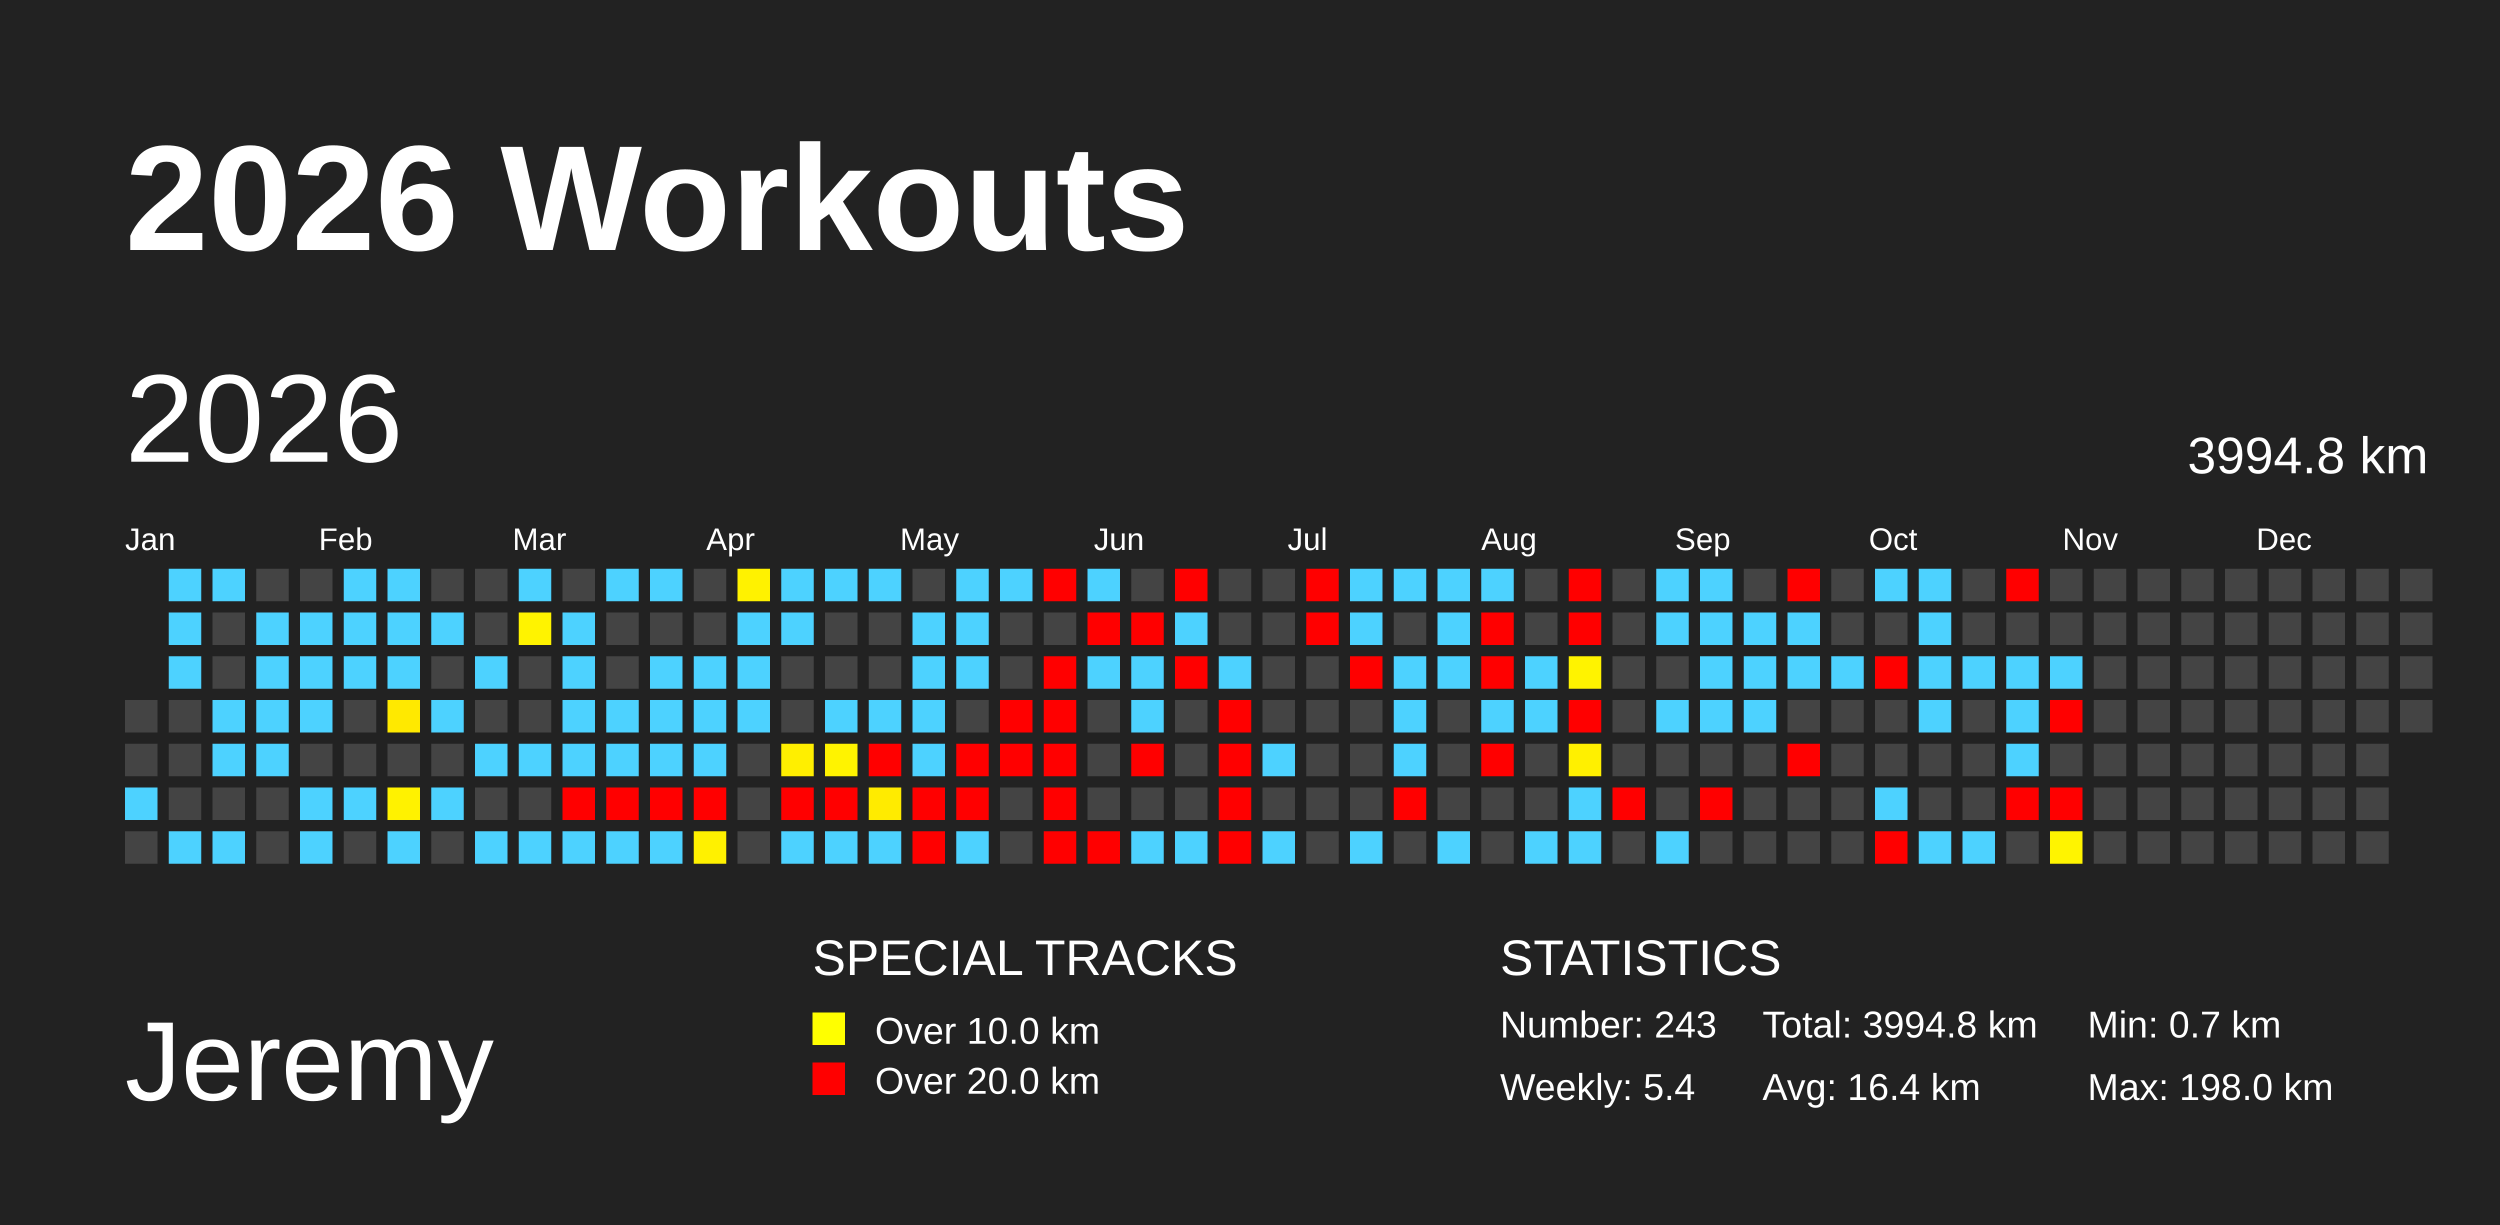
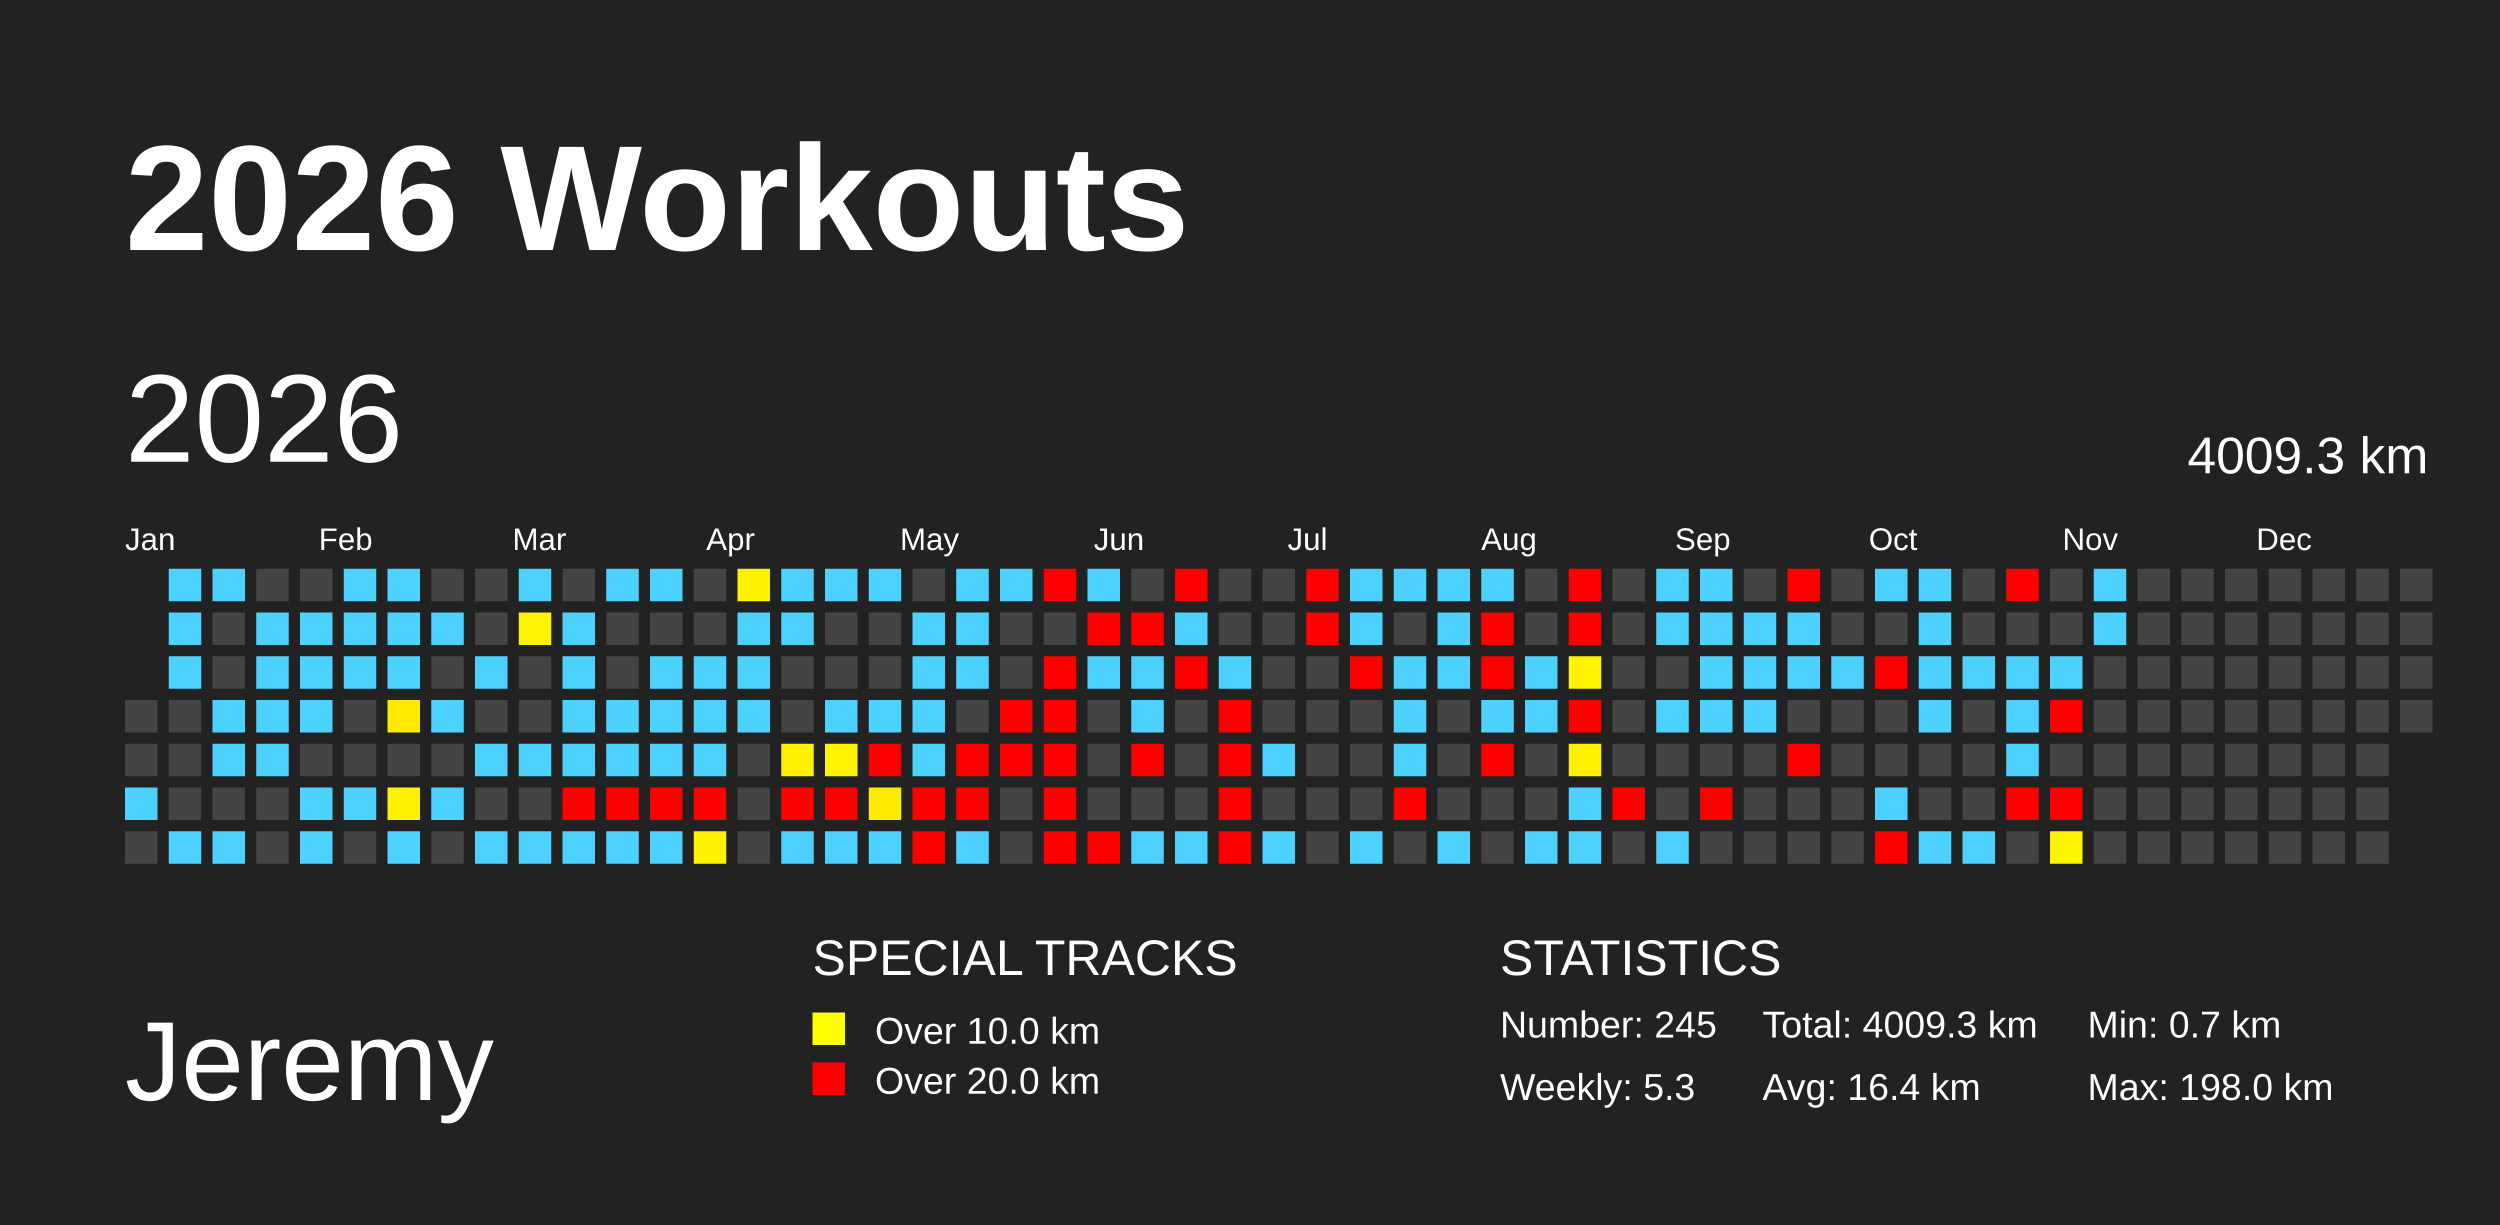
<svg xmlns="http://www.w3.org/2000/svg" baseProfile="full" height="98mm" version="1.1" viewBox="0,0,200,98" width="200mm">
  <defs>
    <pattern height="2" id="indoor-stripe" patternUnits="userSpaceOnUse" width="2">
      <line stroke="white" stroke-opacity="0.45" stroke-width="0.5" x1="0" x2="2" y1="2" y2="0" />
    </pattern>
  </defs>
  <rect fill="#222222" height="98" width="200" x="0" y="0" />
  <text fill="#FFFFFF" style="font-size:12px; font-family:Arial; font-weight:bold;" x="10" y="20">2026 Workouts</text>
  <text fill="#FFFFFF" style="font-size:9px; font-family:Arial" x="10" y="88">Jeremy</text>
  <text fill="#FFFFFF" style="font-size:4px; font-family:Arial" x="65" y="78">SPECIAL TRACKS</text>
  <rect fill="yellow" height="2.6" width="2.6" x="65" y="81" />
  <text fill="#FFFFFF" style="font-size:3px; font-family:Arial" x="70" y="83.5">Over 10.0 km</text>
  <rect fill="red" height="2.6" width="2.6" x="65" y="85" />
  <text fill="#FFFFFF" style="font-size:3px; font-family:Arial" x="70" y="87.5">Over 20.0 km</text>
  <text fill="#FFFFFF" style="font-size:4px; font-family:Arial" x="120" y="78">STATISTICS</text>
-   <text fill="#FFFFFF" style="font-size:3px; font-family:Arial" x="120" y="83">Number: 243</text>
-   <text fill="#FFFFFF" style="font-size:3px; font-family:Arial" x="120" y="88">Weekly: 5.4</text>
-   <text fill="#FFFFFF" style="font-size:3px; font-family:Arial" x="141" y="83">Total: 3994.8 km</text>
+   <text fill="#FFFFFF" style="font-size:3px; font-family:Arial" x="120" y="83">Number: 245</text>
+   <text fill="#FFFFFF" style="font-size:3px; font-family:Arial" x="120" y="88">Weekly: 5.3</text>
+   <text fill="#FFFFFF" style="font-size:3px; font-family:Arial" x="141" y="83">Total: 4009.3 km</text>
  <text fill="#FFFFFF" style="font-size:3px; font-family:Arial" x="141" y="88">Avg: 16.4 km</text>
  <text fill="#FFFFFF" style="font-size:3px; font-family:Arial" x="167" y="83">Min: 0.7 km</text>
  <text fill="#FFFFFF" style="font-size:3px; font-family:Arial" x="167" y="88">Max: 198.0 km</text>
  <text dominant-baseline="hanging" fill="#FFFFFF" style="font-size:10.0px; font-family:Arial;" x="10" y="30">2026</text>
-   <text dominant-baseline="hanging" fill="#FFFFFF" style="font-size:4.125px; font-family:Arial;" x="175" y="35">3994.8 km</text>
+   <text dominant-baseline="hanging" fill="#FFFFFF" style="font-size:4.125px; font-family:Arial;" x="175" y="35">4009.3 km</text>
  <text fill="#FFFFFF" style="font-size:2.5px; font-family:Arial" x="10.0" y="44">Jan</text>
  <text fill="#FFFFFF" style="font-size:2.5px; font-family:Arial" x="25.5" y="44">Feb</text>
  <text fill="#FFFFFF" style="font-size:2.5px; font-family:Arial" x="41.0" y="44">Mar</text>
  <text fill="#FFFFFF" style="font-size:2.5px; font-family:Arial" x="56.5" y="44">Apr</text>
  <text fill="#FFFFFF" style="font-size:2.5px; font-family:Arial" x="72.0" y="44">May</text>
  <text fill="#FFFFFF" style="font-size:2.5px; font-family:Arial" x="87.5" y="44">Jun</text>
  <text fill="#FFFFFF" style="font-size:2.5px; font-family:Arial" x="103.0" y="44">Jul</text>
  <text fill="#FFFFFF" style="font-size:2.5px; font-family:Arial" x="118.5" y="44">Aug</text>
  <text fill="#FFFFFF" style="font-size:2.5px; font-family:Arial" x="134.0" y="44">Sep</text>
  <text fill="#FFFFFF" style="font-size:2.5px; font-family:Arial" x="149.5" y="44">Oct</text>
  <text fill="#FFFFFF" style="font-size:2.5px; font-family:Arial" x="165.0" y="44">Nov</text>
  <text fill="#FFFFFF" style="font-size:2.5px; font-family:Arial" x="180.5" y="44">Dec</text>
  <rect fill="#444444" height="2.6" width="2.6" x="10.0" y="56.0" />
  <rect fill="#444444" height="2.6" width="2.6" x="10.0" y="59.5" />
  <rect fill="#4dd2ff" height="2.6" width="2.6" x="10.0" y="63.0" />
  <rect fill="#444444" height="2.6" width="2.6" x="10.0" y="66.5" />
  <rect fill="#4dd2ff" height="2.6" width="2.6" x="13.5" y="45.5" />
  <rect fill="#4dd2ff" height="2.6" width="2.6" x="13.5" y="49.0" />
  <rect fill="#4dd2ff" height="2.6" width="2.6" x="13.5" y="52.5" />
  <rect fill="#444444" height="2.6" width="2.6" x="13.5" y="56.0" />
  <rect fill="#444444" height="2.6" width="2.6" x="13.5" y="59.5" />
  <rect fill="#444444" height="2.6" width="2.6" x="13.5" y="63.0" />
  <rect fill="#4dd2ff" height="2.6" width="2.6" x="13.5" y="66.5" />
  <rect fill="#4dd2ff" height="2.6" width="2.6" x="17.0" y="45.5" />
  <rect fill="#444444" height="2.6" width="2.6" x="17.0" y="49.0" />
  <rect fill="#444444" height="2.6" width="2.6" x="17.0" y="52.5" />
  <rect fill="#4dd2ff" height="2.6" width="2.6" x="17.0" y="56.0" />
  <rect fill="#4dd2ff" height="2.6" width="2.6" x="17.0" y="59.5" />
  <rect fill="#444444" height="2.6" width="2.6" x="17.0" y="63.0" />
  <rect fill="#4dd2ff" height="2.6" width="2.6" x="17.0" y="66.5" />
  <rect fill="#444444" height="2.6" width="2.6" x="20.5" y="45.5" />
  <rect fill="#4dd2ff" height="2.6" width="2.6" x="20.5" y="49.0" />
  <rect fill="#4dd2ff" height="2.6" width="2.6" x="20.5" y="52.5" />
  <rect fill="#4dd2ff" height="2.6" width="2.6" x="20.5" y="56.0" />
  <rect fill="#4dd2ff" height="2.6" width="2.6" x="20.5" y="59.5" />
  <rect fill="#444444" height="2.6" width="2.6" x="20.5" y="63.0" />
  <rect fill="#444444" height="2.6" width="2.6" x="20.5" y="66.5" />
  <rect fill="#444444" height="2.6" width="2.6" x="24.0" y="45.5" />
  <rect fill="#4dd2ff" height="2.6" width="2.6" x="24.0" y="49.0" />
  <rect fill="#4dd2ff" height="2.6" width="2.6" x="24.0" y="52.5" />
  <rect fill="#4dd2ff" height="2.6" width="2.6" x="24.0" y="56.0" />
  <rect fill="#444444" height="2.6" width="2.6" x="24.0" y="59.5" />
  <rect fill="#4dd2ff" height="2.6" width="2.6" x="24.0" y="63.0" />
  <rect fill="#4dd2ff" height="2.6" width="2.6" x="24.0" y="66.5" />
  <rect fill="#4dd2ff" height="2.6" width="2.6" x="27.5" y="45.5" />
  <rect fill="#4dd2ff" height="2.6" width="2.6" x="27.5" y="49.0" />
  <rect fill="#4dd2ff" height="2.6" width="2.6" x="27.5" y="52.5" />
  <rect fill="#444444" height="2.6" width="2.6" x="27.5" y="56.0" />
  <rect fill="#444444" height="2.6" width="2.6" x="27.5" y="59.5" />
  <rect fill="#4dd2ff" height="2.6" width="2.6" x="27.5" y="63.0" />
  <rect fill="#444444" height="2.6" width="2.6" x="27.5" y="66.5" />
  <rect fill="#4dd2ff" height="2.6" width="2.6" x="31.0" y="45.5" />
  <rect fill="#4dd2ff" height="2.6" width="2.6" x="31.0" y="49.0" />
  <rect fill="#4dd2ff" height="2.6" width="2.6" x="31.0" y="52.5" />
  <rect fill="#ffe900" height="2.6" width="2.6" x="31.0" y="56.0" />
  <rect fill="#444444" height="2.6" width="2.6" x="31.0" y="59.5" />
  <rect fill="#fff200" height="2.6" width="2.6" x="31.0" y="63.0" />
  <rect fill="#4dd2ff" height="2.6" width="2.6" x="31.0" y="66.5" />
  <rect fill="#444444" height="2.6" width="2.6" x="34.5" y="45.5" />
  <rect fill="#4dd2ff" height="2.6" width="2.6" x="34.5" y="49.0" />
  <rect fill="#444444" height="2.6" width="2.6" x="34.5" y="52.5" />
  <rect fill="#4dd2ff" height="2.6" width="2.6" x="34.5" y="56.0" />
  <rect fill="#444444" height="2.6" width="2.6" x="34.5" y="59.5" />
  <rect fill="#4dd2ff" height="2.6" width="2.6" x="34.5" y="63.0" />
  <rect fill="#444444" height="2.6" width="2.6" x="34.5" y="66.5" />
  <rect fill="#444444" height="2.6" width="2.6" x="38.0" y="45.5" />
  <rect fill="#444444" height="2.6" width="2.6" x="38.0" y="49.0" />
  <rect fill="#4dd2ff" height="2.6" width="2.6" x="38.0" y="52.5" />
  <rect fill="#444444" height="2.6" width="2.6" x="38.0" y="56.0" />
  <rect fill="#4dd2ff" height="2.6" width="2.6" x="38.0" y="59.5" />
  <rect fill="#444444" height="2.6" width="2.6" x="38.0" y="63.0" />
  <rect fill="#4dd2ff" height="2.6" width="2.6" x="38.0" y="66.5" />
  <rect fill="#4dd2ff" height="2.6" width="2.6" x="41.5" y="45.5" />
  <rect fill="#fff300" height="2.6" width="2.6" x="41.5" y="49.0" />
  <rect fill="#444444" height="2.6" width="2.6" x="41.5" y="52.5" />
  <rect fill="#444444" height="2.6" width="2.6" x="41.5" y="56.0" />
  <rect fill="#4dd2ff" height="2.6" width="2.6" x="41.5" y="59.5" />
  <rect fill="#444444" height="2.6" width="2.6" x="41.5" y="63.0" />
  <rect fill="#4dd2ff" height="2.6" width="2.6" x="41.5" y="66.5" />
  <rect fill="#444444" height="2.6" width="2.6" x="45.0" y="45.5" />
  <rect fill="#4dd2ff" height="2.6" width="2.6" x="45.0" y="49.0" />
  <rect fill="#4dd2ff" height="2.6" width="2.6" x="45.0" y="52.5" />
  <rect fill="#4dd2ff" height="2.6" width="2.6" x="45.0" y="56.0" />
  <rect fill="#4dd2ff" height="2.6" width="2.6" x="45.0" y="59.5" />
  <rect fill="red" height="2.6" width="2.6" x="45.0" y="63.0" />
  <rect fill="#4dd2ff" height="2.6" width="2.6" x="45.0" y="66.5" />
  <rect fill="#4dd2ff" height="2.6" width="2.6" x="48.5" y="45.5" />
  <rect fill="#444444" height="2.6" width="2.6" x="48.5" y="49.0" />
  <rect fill="#444444" height="2.6" width="2.6" x="48.5" y="52.5" />
  <rect fill="#4dd2ff" height="2.6" width="2.6" x="48.5" y="56.0" />
  <rect fill="#4dd2ff" height="2.6" width="2.6" x="48.5" y="59.5" />
  <rect fill="red" height="2.6" width="2.6" x="48.5" y="63.0" />
  <rect fill="#4dd2ff" height="2.6" width="2.6" x="48.5" y="66.5" />
  <rect fill="#4dd2ff" height="2.6" width="2.6" x="52.0" y="45.5" />
  <rect fill="#444444" height="2.6" width="2.6" x="52.0" y="49.0" />
  <rect fill="#4dd2ff" height="2.6" width="2.6" x="52.0" y="52.5" />
  <rect fill="#4dd2ff" height="2.6" width="2.6" x="52.0" y="56.0" />
  <rect fill="#4dd2ff" height="2.6" width="2.6" x="52.0" y="59.5" />
  <rect fill="red" height="2.6" width="2.6" x="52.0" y="63.0" />
  <rect fill="#4dd2ff" height="2.6" width="2.6" x="52.0" y="66.5" />
  <rect fill="#444444" height="2.6" width="2.6" x="55.5" y="45.5" />
  <rect fill="#444444" height="2.6" width="2.6" x="55.5" y="49.0" />
  <rect fill="#4dd2ff" height="2.6" width="2.6" x="55.5" y="52.5" />
  <rect fill="#4dd2ff" height="2.6" width="2.6" x="55.5" y="56.0" />
  <rect fill="#4dd2ff" height="2.6" width="2.6" x="55.5" y="59.5" />
  <rect fill="red" height="2.6" width="2.6" x="55.5" y="63.0" />
  <rect fill="#fff100" height="2.6" width="2.6" x="55.5" y="66.5" />
  <rect fill="#fff200" height="2.6" width="2.6" x="59.0" y="45.5" />
  <rect fill="#4dd2ff" height="2.6" width="2.6" x="59.0" y="49.0" />
  <rect fill="#4dd2ff" height="2.6" width="2.6" x="59.0" y="52.5" />
  <rect fill="#4dd2ff" height="2.6" width="2.6" x="59.0" y="56.0" />
  <rect fill="#444444" height="2.6" width="2.6" x="59.0" y="59.5" />
  <rect fill="#444444" height="2.6" width="2.6" x="59.0" y="63.0" />
  <rect fill="#444444" height="2.6" width="2.6" x="59.0" y="66.5" />
  <rect fill="#4dd2ff" height="2.6" width="2.6" x="62.5" y="45.5" />
  <rect fill="#4dd2ff" height="2.6" width="2.6" x="62.5" y="49.0" />
  <rect fill="#444444" height="2.6" width="2.6" x="62.5" y="52.5" />
  <rect fill="#444444" height="2.6" width="2.6" x="62.5" y="56.0" />
  <rect fill="#ffef00" height="2.6" width="2.6" x="62.5" y="59.5" />
  <rect fill="red" height="2.6" width="2.6" x="62.5" y="63.0" />
  <rect fill="#4dd2ff" height="2.6" width="2.6" x="62.5" y="66.5" />
  <rect fill="#4dd2ff" height="2.6" width="2.6" x="66.0" y="45.5" />
  <rect fill="#444444" height="2.6" width="2.6" x="66.0" y="49.0" />
  <rect fill="#444444" height="2.6" width="2.6" x="66.0" y="52.5" />
  <rect fill="#4dd2ff" height="2.6" width="2.6" x="66.0" y="56.0" />
  <rect fill="#fff300" height="2.6" width="2.6" x="66.0" y="59.5" />
  <rect fill="red" height="2.6" width="2.6" x="66.0" y="63.0" />
  <rect fill="#4dd2ff" height="2.6" width="2.6" x="66.0" y="66.5" />
  <rect fill="#4dd2ff" height="2.6" width="2.6" x="69.5" y="45.5" />
  <rect fill="#444444" height="2.6" width="2.6" x="69.5" y="49.0" />
  <rect fill="#444444" height="2.6" width="2.6" x="69.5" y="52.5" />
  <rect fill="#4dd2ff" height="2.6" width="2.6" x="69.5" y="56.0" />
  <rect fill="red" height="2.6" width="2.6" x="69.5" y="59.5" />
  <rect fill="#ffeb00" height="2.6" width="2.6" x="69.5" y="63.0" />
  <rect fill="#4dd2ff" height="2.6" width="2.6" x="69.5" y="66.5" />
  <rect fill="#444444" height="2.6" width="2.6" x="73.0" y="45.5" />
  <rect fill="#4dd2ff" height="2.6" width="2.6" x="73.0" y="49.0" />
  <rect fill="#4dd2ff" height="2.6" width="2.6" x="73.0" y="52.5" />
  <rect fill="#4dd2ff" height="2.6" width="2.6" x="73.0" y="56.0" />
  <rect fill="#4dd2ff" height="2.6" width="2.6" x="73.0" y="59.5" />
  <rect fill="red" height="2.6" width="2.6" x="73.0" y="63.0" />
  <rect fill="red" height="2.6" width="2.6" x="73.0" y="66.5" />
  <rect fill="#4dd2ff" height="2.6" width="2.6" x="76.5" y="45.5" />
  <rect fill="#4dd2ff" height="2.6" width="2.6" x="76.5" y="49.0" />
  <rect fill="#4dd2ff" height="2.6" width="2.6" x="76.5" y="52.5" />
  <rect fill="#444444" height="2.6" width="2.6" x="76.5" y="56.0" />
  <rect fill="red" height="2.6" width="2.6" x="76.5" y="59.5" />
  <rect fill="red" height="2.6" width="2.6" x="76.5" y="63.0" />
  <rect fill="#4dd2ff" height="2.6" width="2.6" x="76.5" y="66.5" />
  <rect fill="#4dd2ff" height="2.6" width="2.6" x="80.0" y="45.5" />
  <rect fill="#444444" height="2.6" width="2.6" x="80.0" y="49.0" />
  <rect fill="#444444" height="2.6" width="2.6" x="80.0" y="52.5" />
  <rect fill="red" height="2.6" width="2.6" x="80.0" y="56.0" />
  <rect fill="red" height="2.6" width="2.6" x="80.0" y="59.5" />
  <rect fill="#444444" height="2.6" width="2.6" x="80.0" y="63.0" />
  <rect fill="#444444" height="2.6" width="2.6" x="80.0" y="66.5" />
  <rect fill="red" height="2.6" width="2.6" x="83.5" y="45.5" />
  <rect fill="#444444" height="2.6" width="2.6" x="83.5" y="49.0" />
  <rect fill="red" height="2.6" width="2.6" x="83.5" y="52.5" />
  <rect fill="red" height="2.6" width="2.6" x="83.5" y="56.0" />
  <rect fill="red" height="2.6" width="2.6" x="83.5" y="59.5" />
  <rect fill="red" height="2.6" width="2.6" x="83.5" y="63.0" />
  <rect fill="red" height="2.6" width="2.6" x="83.5" y="66.5" />
  <rect fill="#4dd2ff" height="2.6" width="2.6" x="87.0" y="45.5" />
  <rect fill="red" height="2.6" width="2.6" x="87.0" y="49.0" />
  <rect fill="#4dd2ff" height="2.6" width="2.6" x="87.0" y="52.5" />
  <rect fill="#444444" height="2.6" width="2.6" x="87.0" y="56.0" />
  <rect fill="#444444" height="2.6" width="2.6" x="87.0" y="59.5" />
  <rect fill="#444444" height="2.6" width="2.6" x="87.0" y="63.0" />
  <rect fill="red" height="2.6" width="2.6" x="87.0" y="66.5" />
  <rect fill="#444444" height="2.6" width="2.6" x="90.5" y="45.5" />
  <rect fill="red" height="2.6" width="2.6" x="90.5" y="49.0" />
  <rect fill="#4dd2ff" height="2.6" width="2.6" x="90.5" y="52.5" />
  <rect fill="#4dd2ff" height="2.6" width="2.6" x="90.5" y="56.0" />
  <rect fill="red" height="2.6" width="2.6" x="90.5" y="59.5" />
  <rect fill="#444444" height="2.6" width="2.6" x="90.5" y="63.0" />
  <rect fill="#4dd2ff" height="2.6" width="2.6" x="90.5" y="66.5" />
  <rect fill="red" height="2.6" width="2.6" x="94.0" y="45.5" />
  <rect fill="#4dd2ff" height="2.6" width="2.6" x="94.0" y="49.0" />
  <rect fill="red" height="2.6" width="2.6" x="94.0" y="52.5" />
  <rect fill="#444444" height="2.6" width="2.6" x="94.0" y="56.0" />
  <rect fill="#444444" height="2.6" width="2.6" x="94.0" y="59.5" />
  <rect fill="#444444" height="2.6" width="2.6" x="94.0" y="63.0" />
  <rect fill="#4dd2ff" height="2.6" width="2.6" x="94.0" y="66.5" />
  <rect fill="#444444" height="2.6" width="2.6" x="97.5" y="45.5" />
  <rect fill="#444444" height="2.6" width="2.6" x="97.5" y="49.0" />
  <rect fill="#4dd2ff" height="2.6" width="2.6" x="97.5" y="52.5" />
  <rect fill="red" height="2.6" width="2.6" x="97.5" y="56.0" />
  <rect fill="red" height="2.6" width="2.6" x="97.5" y="59.5" />
  <rect fill="red" height="2.6" width="2.6" x="97.5" y="63.0" />
  <rect fill="red" height="2.6" width="2.6" x="97.5" y="66.5" />
  <rect fill="#444444" height="2.6" width="2.6" x="101.0" y="45.5" />
  <rect fill="#444444" height="2.6" width="2.6" x="101.0" y="49.0" />
  <rect fill="#444444" height="2.6" width="2.6" x="101.0" y="52.5" />
  <rect fill="#444444" height="2.6" width="2.6" x="101.0" y="56.0" />
  <rect fill="#4dd2ff" height="2.6" width="2.6" x="101.0" y="59.5" />
  <rect fill="#444444" height="2.6" width="2.6" x="101.0" y="63.0" />
  <rect fill="#4dd2ff" height="2.6" width="2.6" x="101.0" y="66.5" />
  <rect fill="red" height="2.6" width="2.6" x="104.5" y="45.5" />
  <rect fill="red" height="2.6" width="2.6" x="104.5" y="49.0" />
  <rect fill="#444444" height="2.6" width="2.6" x="104.5" y="52.5" />
  <rect fill="#444444" height="2.6" width="2.6" x="104.5" y="56.0" />
  <rect fill="#444444" height="2.6" width="2.6" x="104.5" y="59.5" />
  <rect fill="#444444" height="2.6" width="2.6" x="104.5" y="63.0" />
  <rect fill="#444444" height="2.6" width="2.6" x="104.5" y="66.5" />
  <rect fill="#4dd2ff" height="2.6" width="2.6" x="108.0" y="45.5" />
  <rect fill="#4dd2ff" height="2.6" width="2.6" x="108.0" y="49.0" />
  <rect fill="red" height="2.6" width="2.6" x="108.0" y="52.5" />
  <rect fill="#444444" height="2.6" width="2.6" x="108.0" y="56.0" />
  <rect fill="#444444" height="2.6" width="2.6" x="108.0" y="59.5" />
  <rect fill="#444444" height="2.6" width="2.6" x="108.0" y="63.0" />
  <rect fill="#4dd2ff" height="2.6" width="2.6" x="108.0" y="66.5" />
  <rect fill="#4dd2ff" height="2.6" width="2.6" x="111.5" y="45.5" />
  <rect fill="#444444" height="2.6" width="2.6" x="111.5" y="49.0" />
  <rect fill="#4dd2ff" height="2.6" width="2.6" x="111.5" y="52.5" />
  <rect fill="#4dd2ff" height="2.6" width="2.6" x="111.5" y="56.0" />
  <rect fill="#4dd2ff" height="2.6" width="2.6" x="111.5" y="59.5" />
  <rect fill="red" height="2.6" width="2.6" x="111.5" y="63.0" />
  <rect fill="#444444" height="2.6" width="2.6" x="111.5" y="66.5" />
  <rect fill="#4dd2ff" height="2.6" width="2.6" x="115.0" y="45.5" />
  <rect fill="#4dd2ff" height="2.6" width="2.6" x="115.0" y="49.0" />
  <rect fill="#4dd2ff" height="2.6" width="2.6" x="115.0" y="52.5" />
  <rect fill="#444444" height="2.6" width="2.6" x="115.0" y="56.0" />
  <rect fill="#444444" height="2.6" width="2.6" x="115.0" y="59.5" />
  <rect fill="#444444" height="2.6" width="2.6" x="115.0" y="63.0" />
  <rect fill="#4dd2ff" height="2.6" width="2.6" x="115.0" y="66.5" />
  <rect fill="#4dd2ff" height="2.6" width="2.6" x="118.5" y="45.5" />
  <rect fill="red" height="2.6" width="2.6" x="118.5" y="49.0" />
  <rect fill="red" height="2.6" width="2.6" x="118.5" y="52.5" />
  <rect fill="#4dd2ff" height="2.6" width="2.6" x="118.5" y="56.0" />
  <rect fill="red" height="2.6" width="2.6" x="118.5" y="59.5" />
  <rect fill="#444444" height="2.6" width="2.6" x="118.5" y="63.0" />
  <rect fill="#444444" height="2.6" width="2.6" x="118.5" y="66.5" />
  <rect fill="#444444" height="2.6" width="2.6" x="122.0" y="45.5" />
  <rect fill="#444444" height="2.6" width="2.6" x="122.0" y="49.0" />
  <rect fill="#4dd2ff" height="2.6" width="2.6" x="122.0" y="52.5" />
  <rect fill="#4dd2ff" height="2.6" width="2.6" x="122.0" y="56.0" />
  <rect fill="#444444" height="2.6" width="2.6" x="122.0" y="59.5" />
  <rect fill="#444444" height="2.6" width="2.6" x="122.0" y="63.0" />
  <rect fill="#4dd2ff" height="2.6" width="2.6" x="122.0" y="66.5" />
  <rect fill="red" height="2.6" width="2.6" x="125.5" y="45.5" />
  <rect fill="red" height="2.6" width="2.6" x="125.5" y="49.0" />
  <rect fill="#fff300" height="2.6" width="2.6" x="125.5" y="52.5" />
  <rect fill="red" height="2.6" width="2.6" x="125.5" y="56.0" />
  <rect fill="#fff000" height="2.6" width="2.6" x="125.5" y="59.5" />
  <rect fill="#4dd2ff" height="2.6" width="2.6" x="125.5" y="63.0" />
  <rect fill="#4dd2ff" height="2.6" width="2.6" x="125.5" y="66.5" />
  <rect fill="#444444" height="2.6" width="2.6" x="129.0" y="45.5" />
  <rect fill="#444444" height="2.6" width="2.6" x="129.0" y="49.0" />
  <rect fill="#444444" height="2.6" width="2.6" x="129.0" y="52.5" />
  <rect fill="#444444" height="2.6" width="2.6" x="129.0" y="56.0" />
  <rect fill="#444444" height="2.6" width="2.6" x="129.0" y="59.5" />
  <rect fill="red" height="2.6" width="2.6" x="129.0" y="63.0" />
  <rect fill="#444444" height="2.6" width="2.6" x="129.0" y="66.5" />
  <rect fill="#4dd2ff" height="2.6" width="2.6" x="132.5" y="45.5" />
  <rect fill="#4dd2ff" height="2.6" width="2.6" x="132.5" y="49.0" />
  <rect fill="#444444" height="2.6" width="2.6" x="132.5" y="52.5" />
  <rect fill="#4dd2ff" height="2.6" width="2.6" x="132.5" y="56.0" />
  <rect fill="#444444" height="2.6" width="2.6" x="132.5" y="59.5" />
  <rect fill="#444444" height="2.6" width="2.6" x="132.5" y="63.0" />
  <rect fill="#4dd2ff" height="2.6" width="2.6" x="132.5" y="66.5" />
  <rect fill="#4dd2ff" height="2.6" width="2.6" x="136.0" y="45.5" />
  <rect fill="#4dd2ff" height="2.6" width="2.6" x="136.0" y="49.0" />
  <rect fill="#4dd2ff" height="2.6" width="2.6" x="136.0" y="52.5" />
  <rect fill="#4dd2ff" height="2.6" width="2.6" x="136.0" y="56.0" />
  <rect fill="#444444" height="2.6" width="2.6" x="136.0" y="59.5" />
  <rect fill="red" height="2.6" width="2.6" x="136.0" y="63.0" />
  <rect fill="#444444" height="2.6" width="2.6" x="136.0" y="66.5" />
  <rect fill="#444444" height="2.6" width="2.6" x="139.5" y="45.5" />
  <rect fill="#4dd2ff" height="2.6" width="2.6" x="139.5" y="49.0" />
  <rect fill="#4dd2ff" height="2.6" width="2.6" x="139.5" y="52.5" />
  <rect fill="#4dd2ff" height="2.6" width="2.6" x="139.5" y="56.0" />
  <rect fill="#444444" height="2.6" width="2.6" x="139.5" y="59.5" />
  <rect fill="#444444" height="2.6" width="2.6" x="139.5" y="63.0" />
  <rect fill="#444444" height="2.6" width="2.6" x="139.5" y="66.5" />
  <rect fill="red" height="2.6" width="2.6" x="143.0" y="45.5" />
  <rect fill="#4dd2ff" height="2.6" width="2.6" x="143.0" y="49.0" />
  <rect fill="#4dd2ff" height="2.6" width="2.6" x="143.0" y="52.5" />
  <rect fill="#444444" height="2.6" width="2.6" x="143.0" y="56.0" />
  <rect fill="red" height="2.6" width="2.6" x="143.0" y="59.5" />
  <rect fill="#444444" height="2.6" width="2.6" x="143.0" y="63.0" />
  <rect fill="#444444" height="2.6" width="2.6" x="143.0" y="66.5" />
  <rect fill="#444444" height="2.6" width="2.6" x="146.5" y="45.5" />
  <rect fill="#444444" height="2.6" width="2.6" x="146.5" y="49.0" />
  <rect fill="#4dd2ff" height="2.6" width="2.6" x="146.5" y="52.5" />
  <rect fill="#444444" height="2.6" width="2.6" x="146.5" y="56.0" />
  <rect fill="#444444" height="2.6" width="2.6" x="146.5" y="59.5" />
  <rect fill="#444444" height="2.6" width="2.6" x="146.5" y="63.0" />
  <rect fill="#444444" height="2.6" width="2.6" x="146.5" y="66.5" />
  <rect fill="#4dd2ff" height="2.6" width="2.6" x="150.0" y="45.5" />
  <rect fill="#444444" height="2.6" width="2.6" x="150.0" y="49.0" />
  <rect fill="red" height="2.6" width="2.6" x="150.0" y="52.5" />
  <rect fill="#444444" height="2.6" width="2.6" x="150.0" y="56.0" />
  <rect fill="#444444" height="2.6" width="2.6" x="150.0" y="59.5" />
  <rect fill="#4dd2ff" height="2.6" width="2.6" x="150.0" y="63.0" />
  <rect fill="red" height="2.6" width="2.6" x="150.0" y="66.5" />
  <rect fill="#4dd2ff" height="2.6" width="2.6" x="153.5" y="45.5" />
  <rect fill="#4dd2ff" height="2.6" width="2.6" x="153.5" y="49.0" />
  <rect fill="#4dd2ff" height="2.6" width="2.6" x="153.5" y="52.5" />
  <rect fill="#4dd2ff" height="2.6" width="2.6" x="153.5" y="56.0" />
  <rect fill="#444444" height="2.6" width="2.6" x="153.5" y="59.5" />
  <rect fill="#444444" height="2.6" width="2.6" x="153.5" y="63.0" />
  <rect fill="#4dd2ff" height="2.6" width="2.6" x="153.5" y="66.5" />
  <rect fill="#444444" height="2.6" width="2.6" x="157.0" y="45.5" />
  <rect fill="#444444" height="2.6" width="2.6" x="157.0" y="49.0" />
  <rect fill="#4dd2ff" height="2.6" width="2.6" x="157.0" y="52.5" />
  <rect fill="#444444" height="2.6" width="2.6" x="157.0" y="56.0" />
  <rect fill="#444444" height="2.6" width="2.6" x="157.0" y="59.5" />
  <rect fill="#444444" height="2.6" width="2.6" x="157.0" y="63.0" />
  <rect fill="#4dd2ff" height="2.6" width="2.6" x="157.0" y="66.5" />
  <rect fill="red" height="2.6" width="2.6" x="160.5" y="45.5" />
  <rect fill="#444444" height="2.6" width="2.6" x="160.5" y="49.0" />
  <rect fill="#4dd2ff" height="2.6" width="2.6" x="160.5" y="52.5" />
  <rect fill="#4dd2ff" height="2.6" width="2.6" x="160.5" y="56.0" />
  <rect fill="#4dd2ff" height="2.6" width="2.6" x="160.5" y="59.5" />
  <rect fill="red" height="2.6" width="2.6" x="160.5" y="63.0" />
  <rect fill="#444444" height="2.6" width="2.6" x="160.5" y="66.5" />
  <rect fill="#444444" height="2.6" width="2.6" x="164.0" y="45.5" />
  <rect fill="#444444" height="2.6" width="2.6" x="164.0" y="49.0" />
  <rect fill="#4dd2ff" height="2.6" width="2.6" x="164.0" y="52.5" />
  <rect fill="red" height="2.6" width="2.6" x="164.0" y="56.0" />
  <rect fill="#444444" height="2.6" width="2.6" x="164.0" y="59.5" />
  <rect fill="red" height="2.6" width="2.6" x="164.0" y="63.0" />
  <rect fill="#fff400" height="2.6" width="2.6" x="164.0" y="66.5" />
-   <rect fill="#444444" height="2.6" width="2.6" x="167.5" y="45.5" />
-   <rect fill="#444444" height="2.6" width="2.6" x="167.5" y="49.0" />
+   <rect fill="#4dd2ff" height="2.6" width="2.6" x="167.5" y="45.5" />
+   <rect fill="#4dd2ff" height="2.6" width="2.6" x="167.5" y="49.0" />
  <rect fill="#444444" height="2.6" width="2.6" x="167.5" y="52.5" />
  <rect fill="#444444" height="2.6" width="2.6" x="167.5" y="56.0" />
  <rect fill="#444444" height="2.6" width="2.6" x="167.5" y="59.5" />
  <rect fill="#444444" height="2.6" width="2.6" x="167.5" y="63.0" />
  <rect fill="#444444" height="2.6" width="2.6" x="167.5" y="66.5" />
  <rect fill="#444444" height="2.6" width="2.6" x="171.0" y="45.5" />
  <rect fill="#444444" height="2.6" width="2.6" x="171.0" y="49.0" />
  <rect fill="#444444" height="2.6" width="2.6" x="171.0" y="52.5" />
  <rect fill="#444444" height="2.6" width="2.6" x="171.0" y="56.0" />
  <rect fill="#444444" height="2.6" width="2.6" x="171.0" y="59.5" />
  <rect fill="#444444" height="2.6" width="2.6" x="171.0" y="63.0" />
  <rect fill="#444444" height="2.6" width="2.6" x="171.0" y="66.5" />
  <rect fill="#444444" height="2.6" width="2.6" x="174.5" y="45.5" />
  <rect fill="#444444" height="2.6" width="2.6" x="174.5" y="49.0" />
  <rect fill="#444444" height="2.6" width="2.6" x="174.5" y="52.5" />
  <rect fill="#444444" height="2.6" width="2.6" x="174.5" y="56.0" />
  <rect fill="#444444" height="2.6" width="2.6" x="174.5" y="59.5" />
  <rect fill="#444444" height="2.6" width="2.6" x="174.5" y="63.0" />
  <rect fill="#444444" height="2.6" width="2.6" x="174.5" y="66.5" />
  <rect fill="#444444" height="2.6" width="2.6" x="178.0" y="45.5" />
  <rect fill="#444444" height="2.6" width="2.6" x="178.0" y="49.0" />
  <rect fill="#444444" height="2.6" width="2.6" x="178.0" y="52.5" />
  <rect fill="#444444" height="2.6" width="2.6" x="178.0" y="56.0" />
  <rect fill="#444444" height="2.6" width="2.6" x="178.0" y="59.5" />
  <rect fill="#444444" height="2.6" width="2.6" x="178.0" y="63.0" />
  <rect fill="#444444" height="2.6" width="2.6" x="178.0" y="66.5" />
  <rect fill="#444444" height="2.6" width="2.6" x="181.5" y="45.5" />
  <rect fill="#444444" height="2.6" width="2.6" x="181.5" y="49.0" />
  <rect fill="#444444" height="2.6" width="2.6" x="181.5" y="52.5" />
  <rect fill="#444444" height="2.6" width="2.6" x="181.5" y="56.0" />
  <rect fill="#444444" height="2.6" width="2.6" x="181.5" y="59.5" />
  <rect fill="#444444" height="2.6" width="2.6" x="181.5" y="63.0" />
  <rect fill="#444444" height="2.6" width="2.6" x="181.5" y="66.5" />
  <rect fill="#444444" height="2.6" width="2.6" x="185.0" y="45.5" />
  <rect fill="#444444" height="2.6" width="2.6" x="185.0" y="49.0" />
  <rect fill="#444444" height="2.6" width="2.6" x="185.0" y="52.5" />
  <rect fill="#444444" height="2.6" width="2.6" x="185.0" y="56.0" />
  <rect fill="#444444" height="2.6" width="2.6" x="185.0" y="59.5" />
  <rect fill="#444444" height="2.6" width="2.6" x="185.0" y="63.0" />
  <rect fill="#444444" height="2.6" width="2.6" x="185.0" y="66.5" />
  <rect fill="#444444" height="2.6" width="2.6" x="188.5" y="45.5" />
  <rect fill="#444444" height="2.6" width="2.6" x="188.5" y="49.0" />
  <rect fill="#444444" height="2.6" width="2.6" x="188.5" y="52.5" />
  <rect fill="#444444" height="2.6" width="2.6" x="188.5" y="56.0" />
  <rect fill="#444444" height="2.6" width="2.6" x="188.5" y="59.5" />
  <rect fill="#444444" height="2.6" width="2.6" x="188.5" y="63.0" />
  <rect fill="#444444" height="2.6" width="2.6" x="188.5" y="66.5" />
  <rect fill="#444444" height="2.6" width="2.6" x="192.0" y="45.5" />
  <rect fill="#444444" height="2.6" width="2.6" x="192.0" y="49.0" />
  <rect fill="#444444" height="2.6" width="2.6" x="192.0" y="52.5" />
  <rect fill="#444444" height="2.6" width="2.6" x="192.0" y="56.0" />
</svg>
